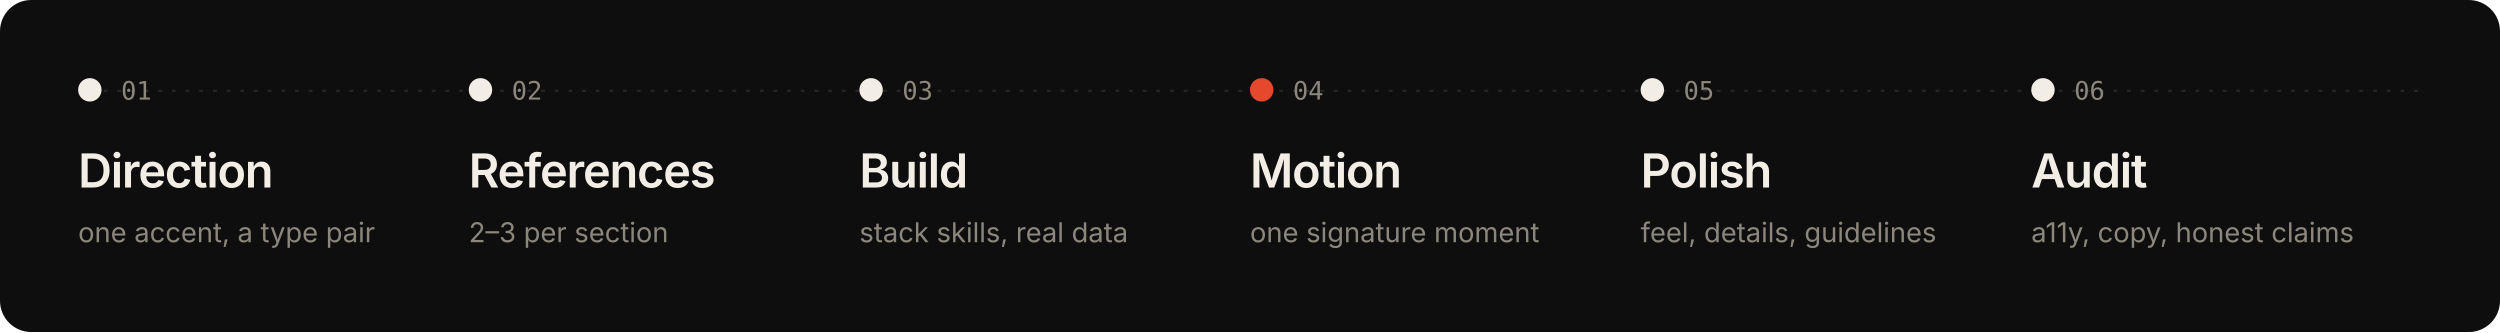
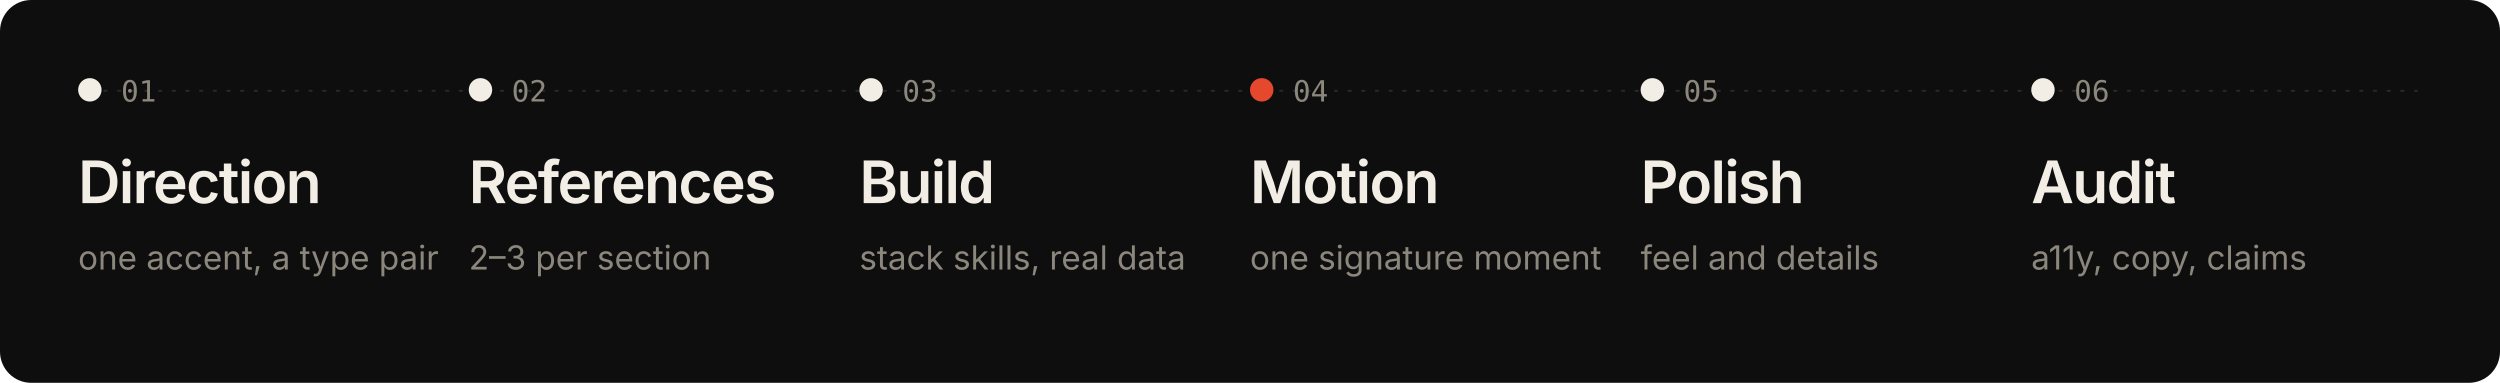
- <svg xmlns="http://www.w3.org/2000/svg" width="1280" height="170" viewBox="0 0 1280 170" role="img" aria-label="Workflow: direction, references, build, motion, polish, audit">
+ <svg xmlns="http://www.w3.org/2000/svg" width="1280" height="196" viewBox="0 0 1280 196" role="img" aria-label="Workflow: direction, references, build, motion, polish, audit">
  <style>.s{font-family:-apple-system,BlinkMacSystemFont,'Segoe UI',Inter,Helvetica,Arial,sans-serif}.m{font-family:ui-monospace,SFMono-Regular,Menlo,Consolas,monospace}</style>
-   <rect width="1280" height="170" rx="16" fill="#0E0E0E" />
+   <rect width="1280" height="196" rx="16" fill="#0E0E0E" />
  <line x1="46" y1="46.5" x2="1240" y2="46.5" stroke="#2A2826" stroke-dasharray="2 5" />
  <circle cx="46.0" cy="46" r="6" fill="#F2EEE6" />
-   <text x="62.0" y="51" class="m" font-size="13" fill="#8C877D">01</text>
-   <text x="40.0" y="96" class="s" font-size="24" font-weight="600" letter-spacing="-0.6" fill="#F2EEE6">Direction</text>
-   <text x="40.0" y="124" class="s" font-size="14" fill="#8C877D">one accent, a type pair</text>
+   <text x="62.0" y="52" class="m" font-size="15" fill="#8C877D">01</text>
+   <text x="40.0" y="104" class="s" font-size="30" font-weight="600" letter-spacing="-0.8" fill="#F2EEE6">Direction</text>
+   <text x="40.0" y="138" class="s" font-size="17" fill="#8C877D">one accent, a type pair</text>
  <circle cx="246.0" cy="46" r="6" fill="#F2EEE6" />
-   <text x="262.0" y="51" class="m" font-size="13" fill="#8C877D">02</text>
-   <text x="240.0" y="96" class="s" font-size="24" font-weight="600" letter-spacing="-0.6" fill="#F2EEE6">References</text>
-   <text x="240.0" y="124" class="s" font-size="14" fill="#8C877D">2–3 per section</text>
+   <text x="262.0" y="52" class="m" font-size="15" fill="#8C877D">02</text>
+   <text x="240.0" y="104" class="s" font-size="30" font-weight="600" letter-spacing="-0.8" fill="#F2EEE6">References</text>
+   <text x="240.0" y="138" class="s" font-size="17" fill="#8C877D">2–3 per section</text>
  <circle cx="446.0" cy="46" r="6" fill="#F2EEE6" />
-   <text x="462.0" y="51" class="m" font-size="13" fill="#8C877D">03</text>
-   <text x="440.0" y="96" class="s" font-size="24" font-weight="600" letter-spacing="-0.6" fill="#F2EEE6">Build</text>
-   <text x="440.0" y="124" class="s" font-size="14" fill="#8C877D">stack skills, real data</text>
+   <text x="462.0" y="52" class="m" font-size="15" fill="#8C877D">03</text>
+   <text x="440.0" y="104" class="s" font-size="30" font-weight="600" letter-spacing="-0.8" fill="#F2EEE6">Build</text>
+   <text x="440.0" y="138" class="s" font-size="17" fill="#8C877D">stack skills, real data</text>
  <circle cx="646.0" cy="46" r="6" fill="#E5482D" />
-   <text x="662.0" y="51" class="m" font-size="13" fill="#8C877D">04</text>
-   <text x="640.0" y="96" class="s" font-size="24" font-weight="600" letter-spacing="-0.6" fill="#F2EEE6">Motion</text>
-   <text x="640.0" y="124" class="s" font-size="14" fill="#8C877D">one signature moment</text>
+   <text x="662.0" y="52" class="m" font-size="15" fill="#8C877D">04</text>
+   <text x="640.0" y="104" class="s" font-size="30" font-weight="600" letter-spacing="-0.8" fill="#F2EEE6">Motion</text>
+   <text x="640.0" y="138" class="s" font-size="17" fill="#8C877D">one signature moment</text>
  <circle cx="846.0" cy="46" r="6" fill="#F2EEE6" />
-   <text x="862.0" y="51" class="m" font-size="13" fill="#8C877D">05</text>
-   <text x="840.0" y="96" class="s" font-size="24" font-weight="600" letter-spacing="-0.6" fill="#F2EEE6">Polish</text>
-   <text x="840.0" y="124" class="s" font-size="14" fill="#8C877D">feel, details, guidelines</text>
+   <text x="862.0" y="52" class="m" font-size="15" fill="#8C877D">05</text>
+   <text x="840.0" y="104" class="s" font-size="30" font-weight="600" letter-spacing="-0.8" fill="#F2EEE6">Polish</text>
+   <text x="840.0" y="138" class="s" font-size="17" fill="#8C877D">feel and details</text>
  <circle cx="1046.0" cy="46" r="6" fill="#F2EEE6" />
-   <text x="1062.0" y="51" class="m" font-size="13" fill="#8C877D">06</text>
-   <text x="1040.0" y="96" class="s" font-size="24" font-weight="600" letter-spacing="-0.6" fill="#F2EEE6">Audit</text>
-   <text x="1040.0" y="124" class="s" font-size="14" fill="#8C877D">a11y, copy, honest claims</text>
+   <text x="1062.0" y="52" class="m" font-size="15" fill="#8C877D">06</text>
+   <text x="1040.0" y="104" class="s" font-size="30" font-weight="600" letter-spacing="-0.8" fill="#F2EEE6">Audit</text>
+   <text x="1040.0" y="138" class="s" font-size="17" fill="#8C877D">a11y, copy, claims</text>
</svg>
